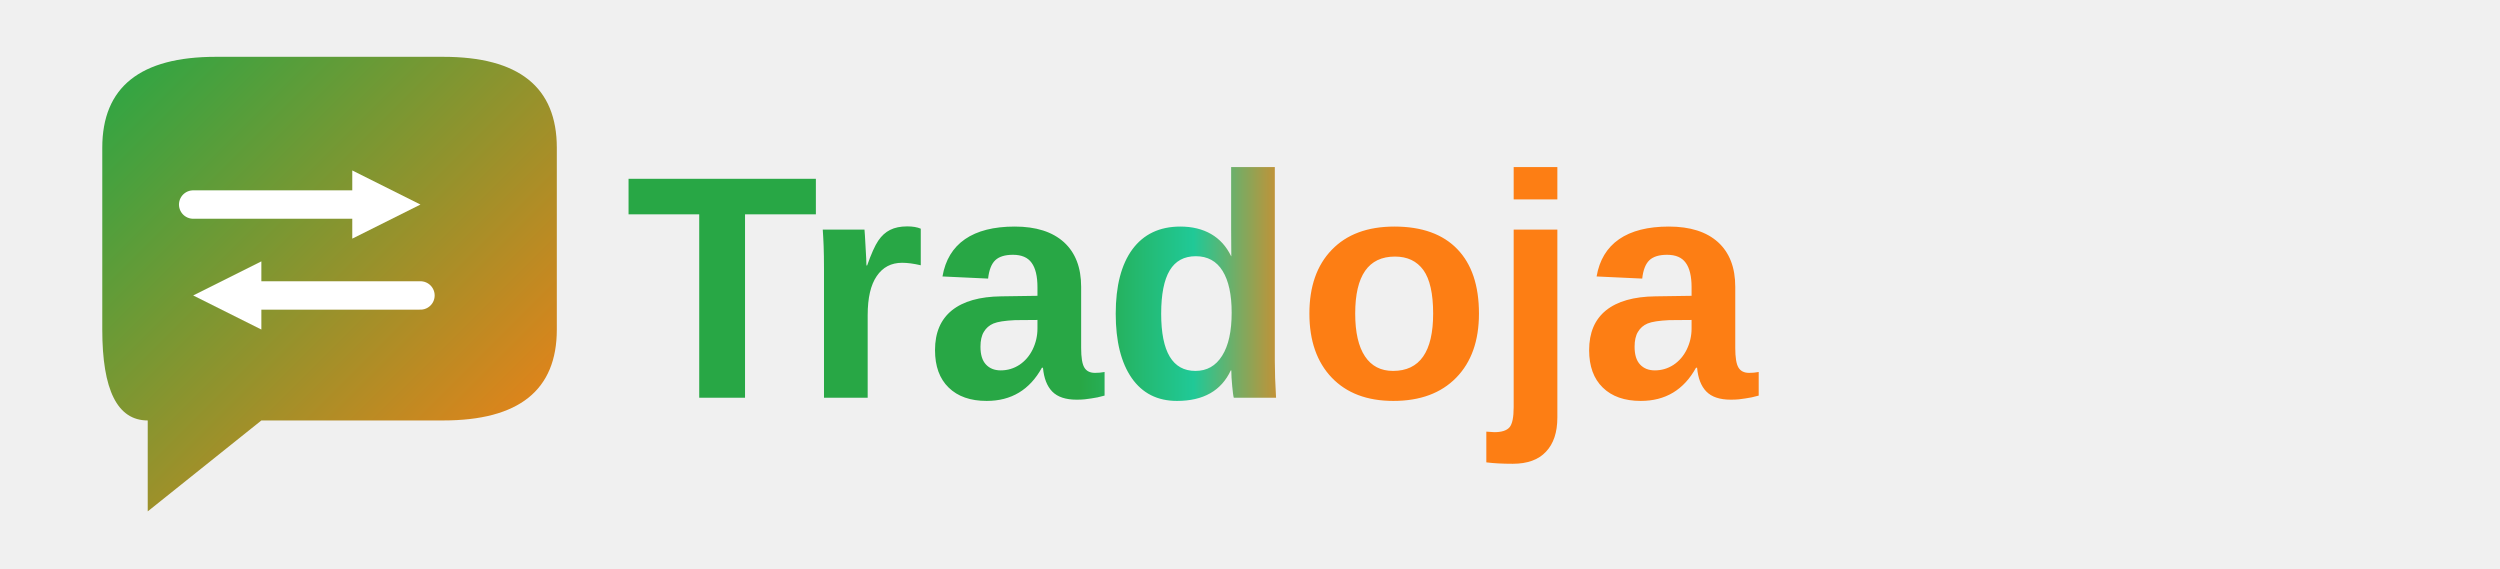
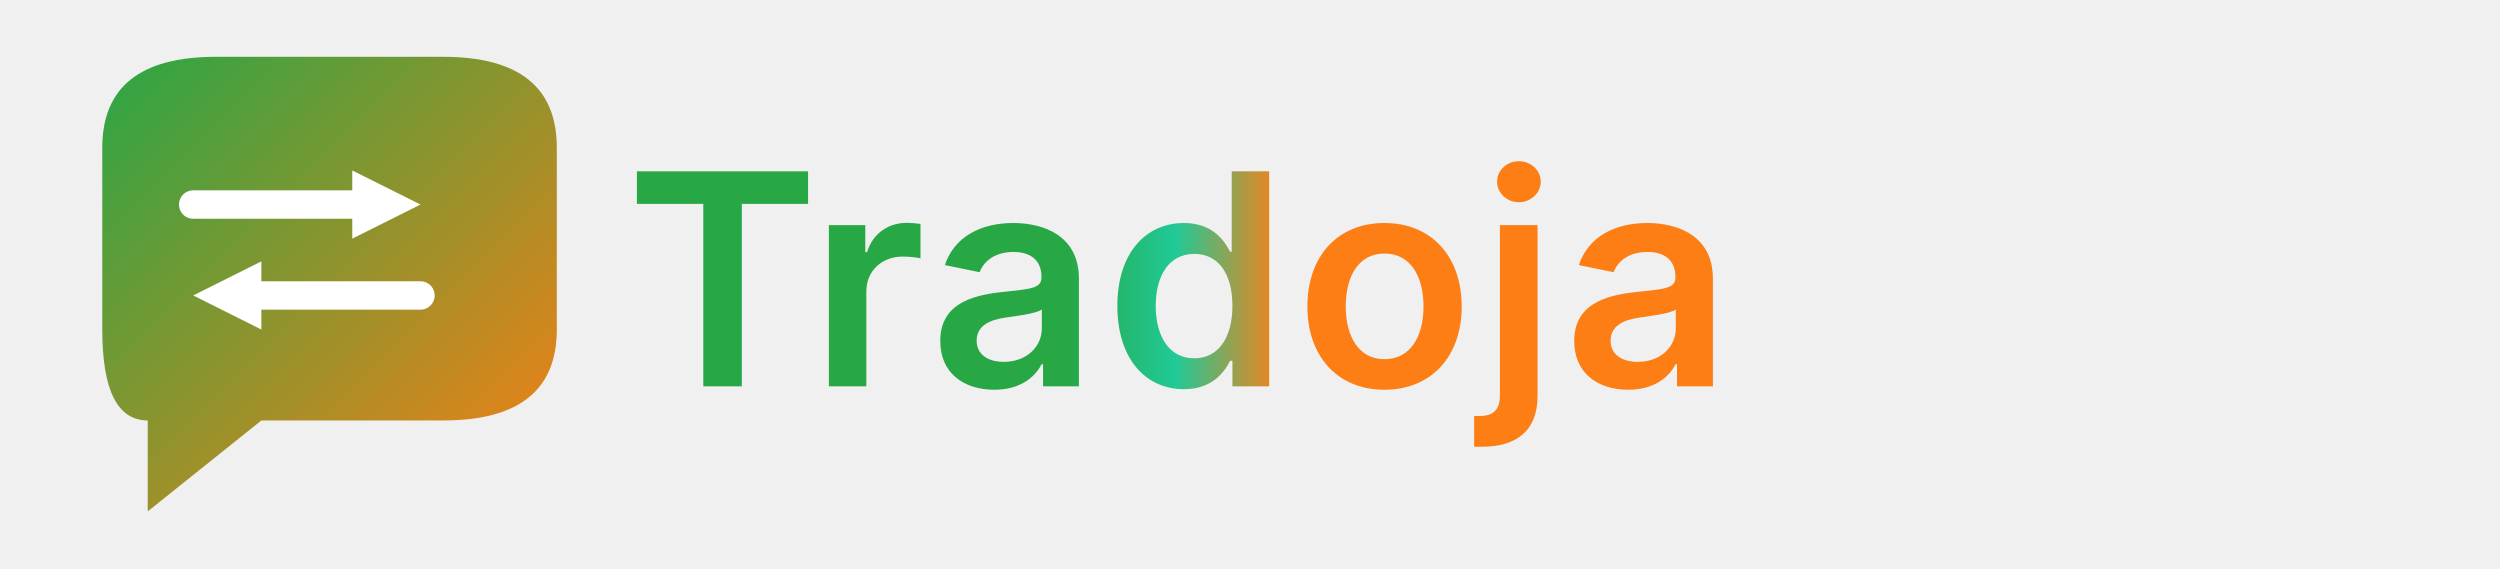
<svg xmlns="http://www.w3.org/2000/svg" viewBox="0 0 220 50" width="220" height="50">
  <defs>
    <linearGradient id="textGrad2" x1="0%" y1="0%" x2="100%" y2="0%">
      <stop offset="0%" style="stop-color:#28a745" />
      <stop offset="40%" style="stop-color:#28a745" />
      <stop offset="50%" style="stop-color:#20c997" />
      <stop offset="60%" style="stop-color:#fd7e14" />
      <stop offset="100%" style="stop-color:#fd7e14" />
    </linearGradient>
    <linearGradient id="bubbleGrad2" x1="0%" y1="0%" x2="100%" y2="100%">
      <stop offset="0%" style="stop-color:#28a745" />
      <stop offset="100%" style="stop-color:#fd7e14" />
    </linearGradient>
  </defs>
  <g transform="translate(5, 3)">
    <path d="M4,10 Q4,2 14,2 L34,2 Q44,2 44,10 L44,26 Q44,34 34,34 L18,34 L8,42 L8,34 Q4,34 4,26 Z" fill="url(#bubbleGrad2)" />
    <path d="M12,15 L28,15" stroke="white" stroke-width="2.5" stroke-linecap="round" />
    <polygon points="26,12 32,15 26,18" fill="white" />
    <path d="M32,23 L16,23" stroke="white" stroke-width="2.5" stroke-linecap="round" />
    <polygon points="18,20 12,23 18,26" fill="white" />
  </g>
-   <text x="55" y="35" font-family="Arial, sans-serif" font-size="28" font-weight="bold" fill="url(#textGrad2)">
+   <text x="55" y="34" font-family="Inter, Segoe UI, sans-serif" font-size="26" font-weight="600" letter-spacing="0.5" fill="url(#textGrad2)">
    Tradoja
  </text>
</svg>
